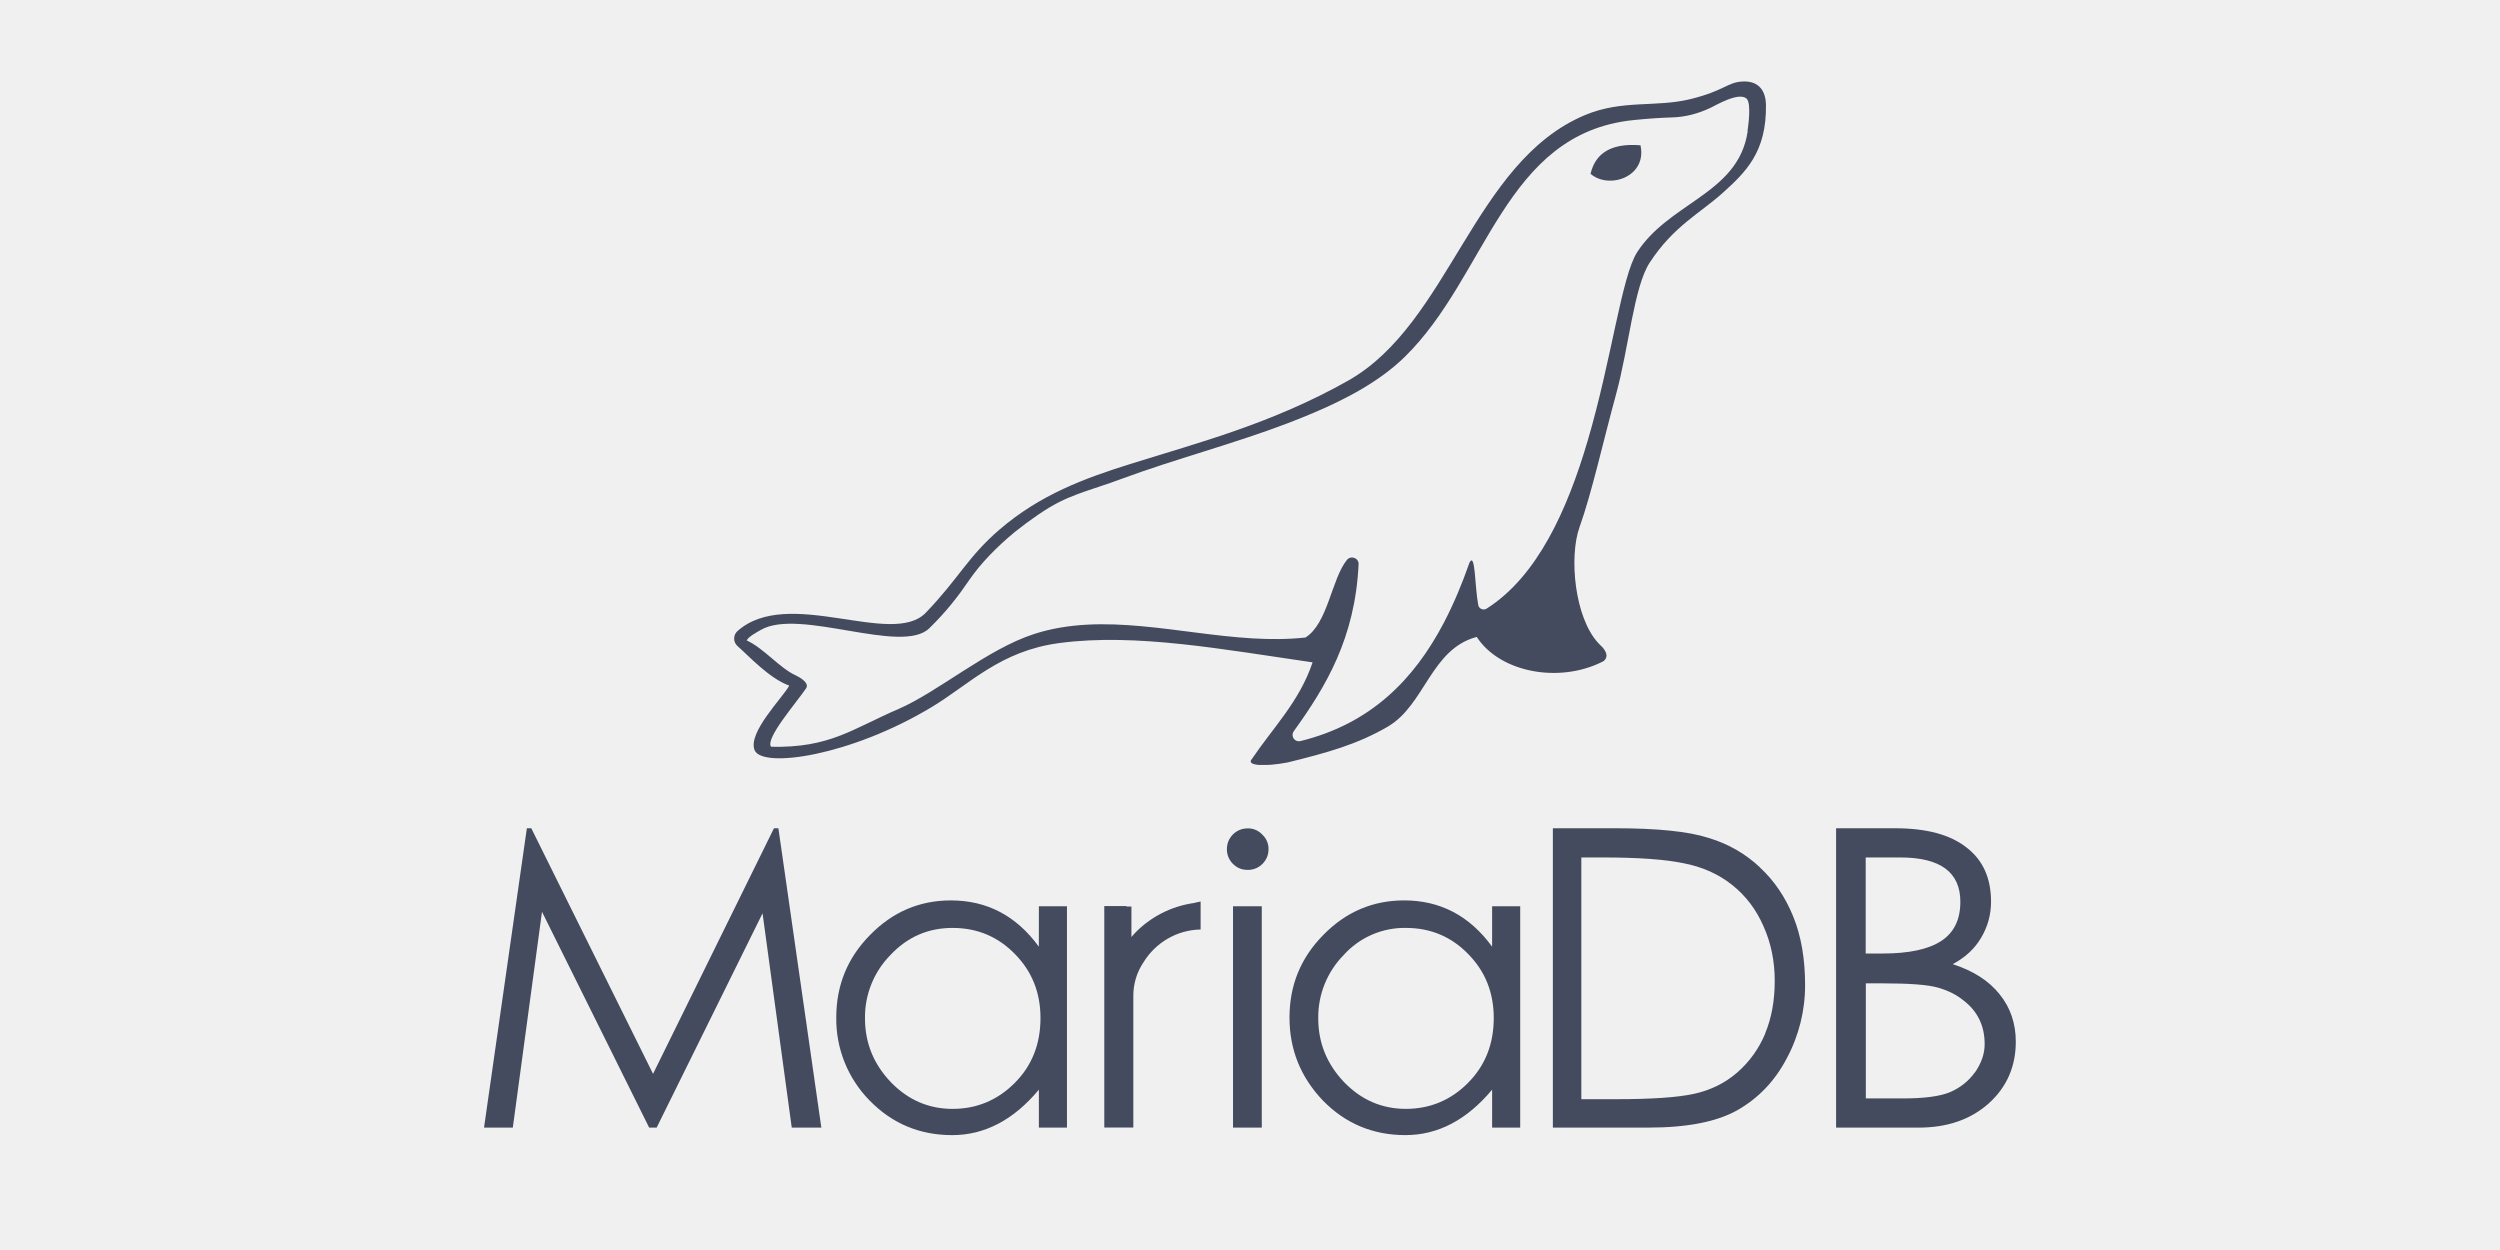
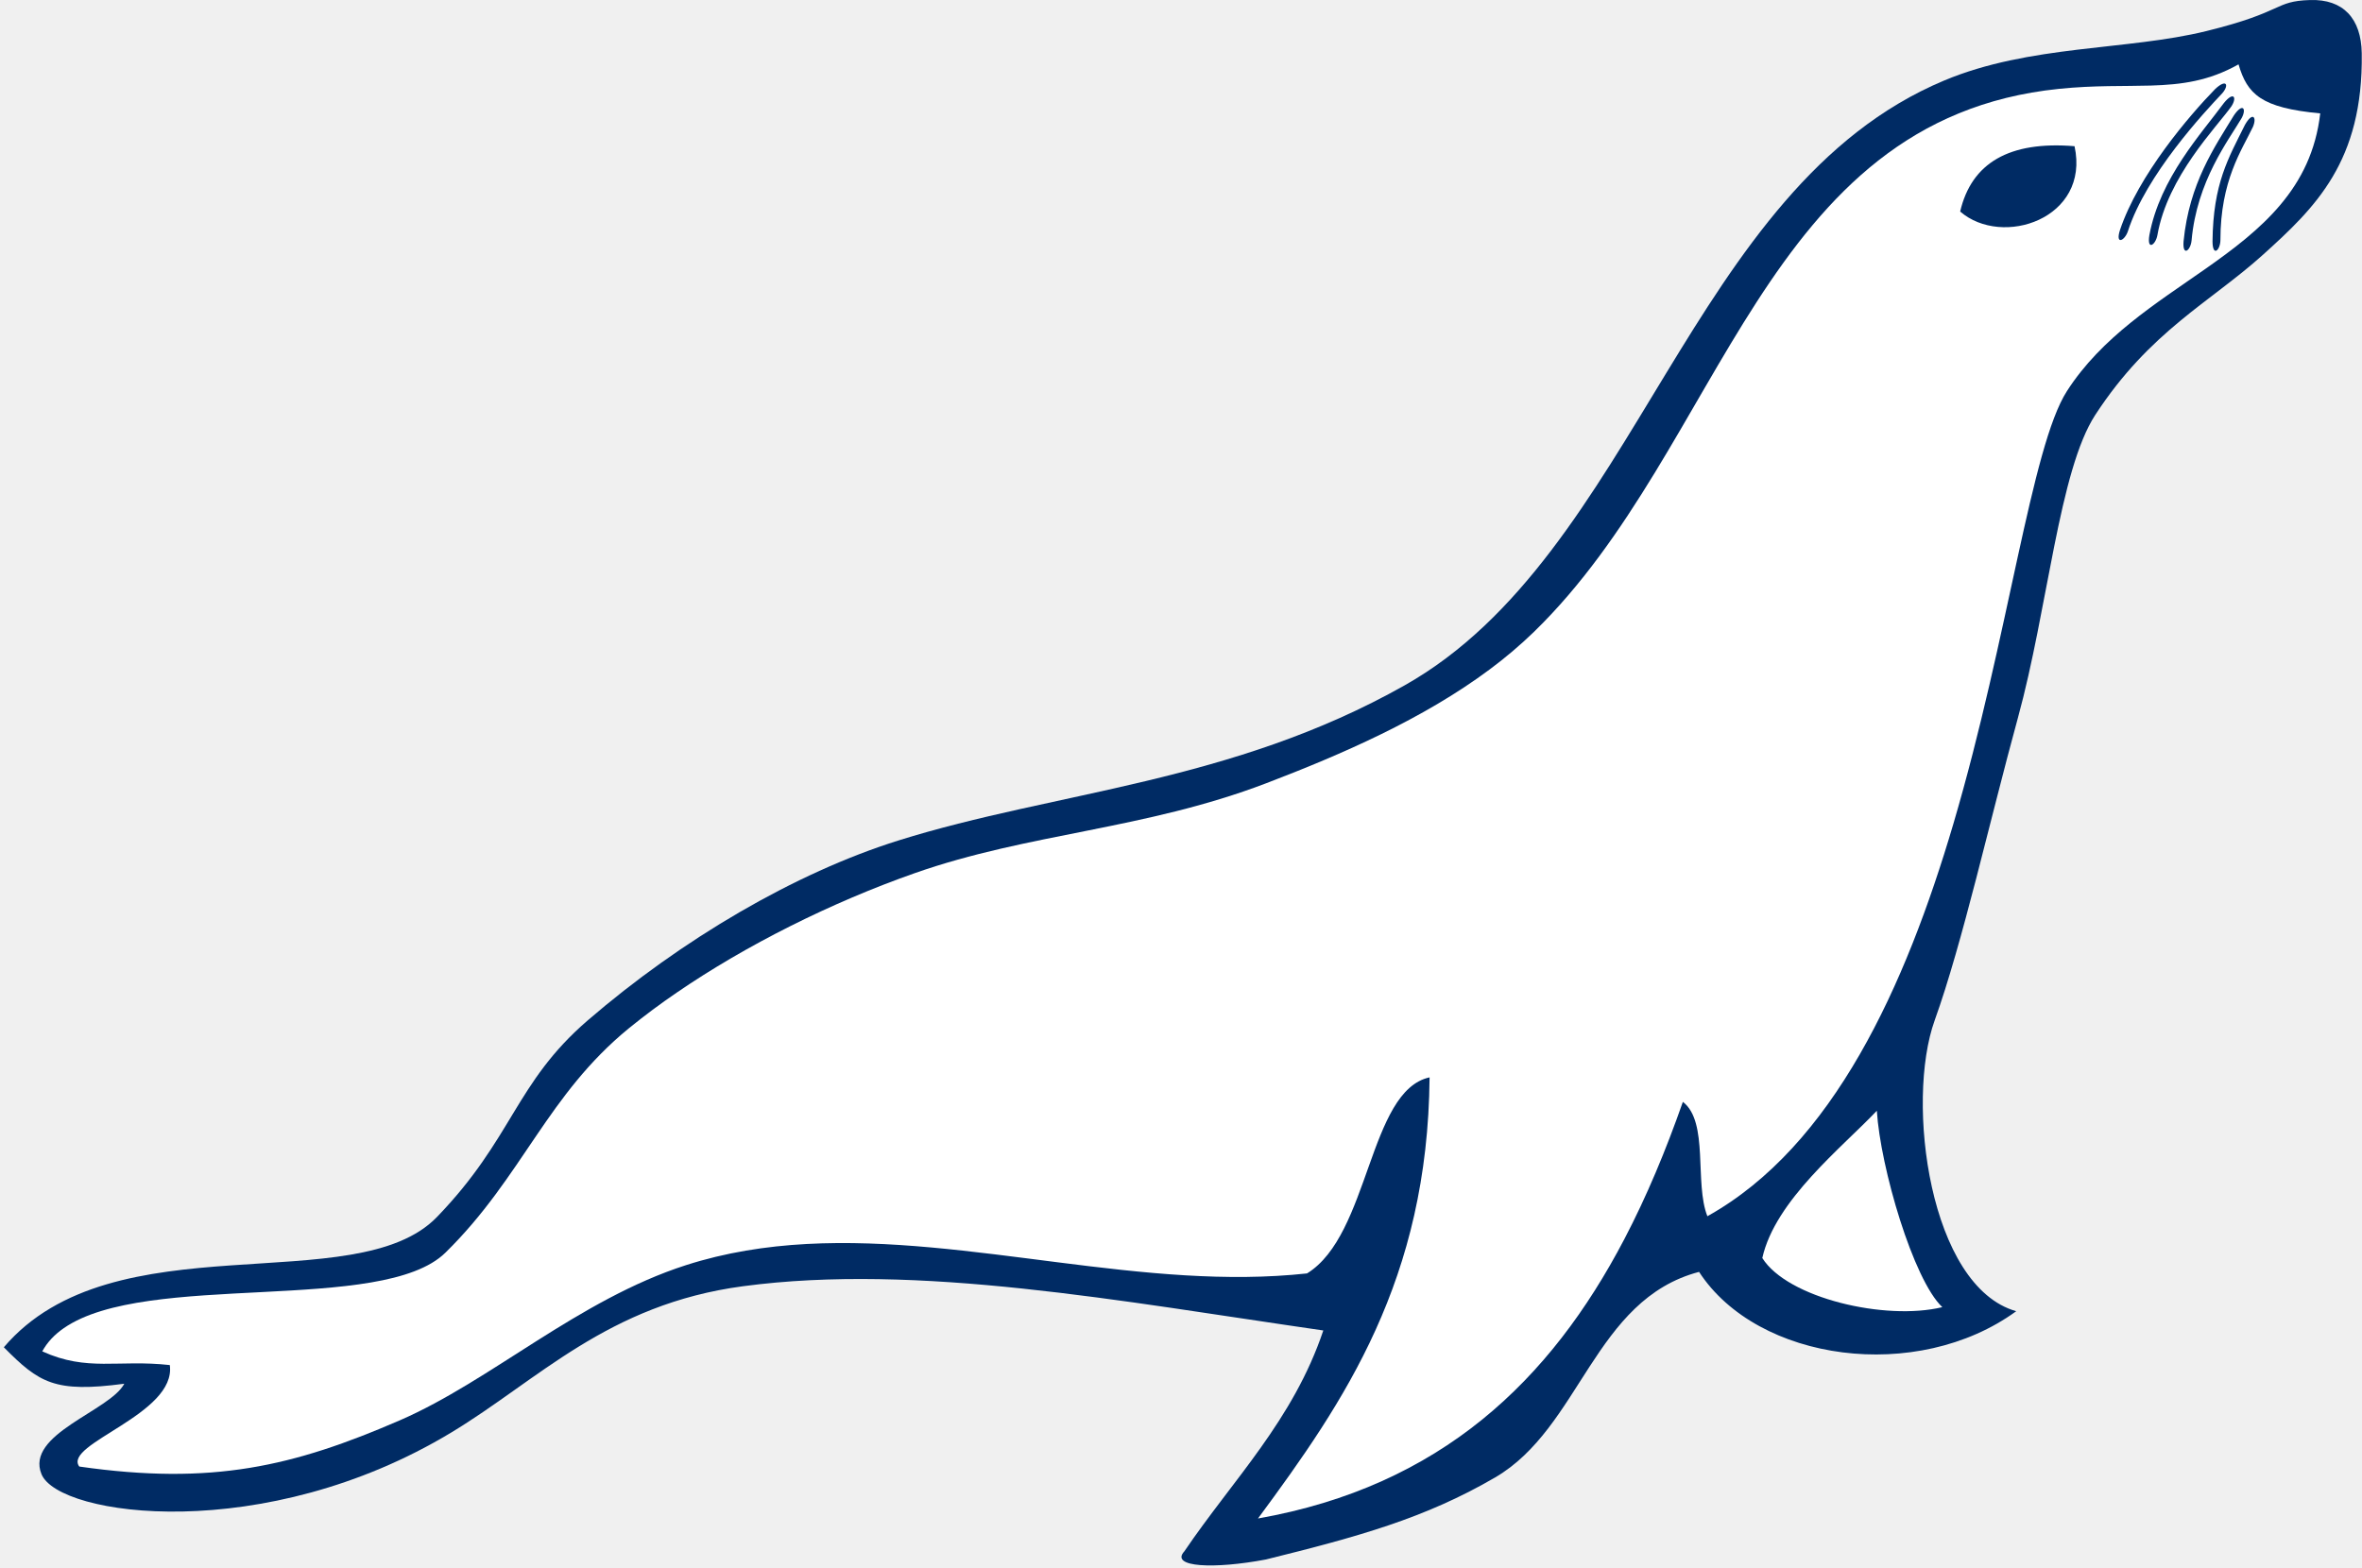
- <svg xmlns="http://www.w3.org/2000/svg" xmlns:xlink="http://www.w3.org/1999/xlink" width="120" height="60" viewBox="0 0 84.422 41.453">
-   <defs>
-     <clipPath id="A">
-       <use xlink:href="#B" />
-     </clipPath>
-     <path id="B" d="M0 0h191.356v57.344H0z" />
-   </defs>
-   <g transform="translate(0 .28)">
-     <path d="M152.528 27.115c-1.522-2.088-3.507-3.13-5.95-3.13-2.125 0-3.948.78-5.472 2.34-1.523 1.542-2.285 3.403-2.285 5.584 0 2.163.752 4.034 2.257 5.613 1.523 1.56 3.386 2.342 5.584 2.342s4.156-1.025 5.867-3.075v2.567h1.9V24.38h-1.9zm-1.635 9.223c-1.166 1.166-2.567 1.75-4.203 1.75-1.617 0-3.008-.602-4.174-1.806-1.166-1.222-1.75-2.66-1.75-4.315a6 6 0 0 1 1.721-4.287 5.54 5.54 0 0 1 4.202-1.834c1.674 0 3.084.593 4.23 1.777 1.146 1.166 1.72 2.605 1.72 4.316 0 1.768-.583 3.234-1.75 4.4M135 24.38h1.946v14.977H135zM84.33 39.356h1.947l1.974-14.6 7.25 14.6h.507l7.164-14.497 1.975 14.497h2.002l-2.905-20.25h-.3l-8.18 16.613-8.237-16.613h-.3zm37.534-12.24c-1.52-2.088-3.506-3.13-5.95-3.13-2.124 0-3.947.78-5.47 2.34-1.524 1.542-2.285 3.403-2.285 5.584a7.86 7.86 0 0 0 2.256 5.613c1.523 1.56 3.386 2.342 5.585 2.342s4.156-1.025 5.866-3.075v2.567h1.9V24.38h-1.9zm-1.635 9.223c-1.166 1.166-2.567 1.75-4.203 1.75-1.617 0-3.008-.602-4.174-1.806-1.166-1.222-1.75-2.66-1.75-4.315a6 6 0 0 1 1.72-4.287c1.148-1.222 2.548-1.834 4.203-1.834 1.674 0 3.084.593 4.23 1.777 1.146 1.166 1.72 2.605 1.72 4.316.001 1.768-.58 3.234-1.748 4.4m50.428-14.584c-.978-.92-2.143-1.6-3.497-2.002-1.335-.432-3.44-.65-6.318-.65h-4.202v20.252h6.46c2.633 0 4.644-.396 6.035-1.185 1.4-.8 2.52-1.956 3.328-3.498a10.44 10.44 0 0 0 1.241-4.964c0-1.77-.263-3.3-.8-4.625s-1.28-2.426-2.257-3.33m.367 11.225c-.434 1.034-1.063 1.918-1.9 2.65-.826.715-1.796 1.193-2.904 1.438-1.1.245-2.858.367-5.304.367h-2.34V21.08h1.438c2.426 0 4.26.132 5.5.395 1.26.245 2.35.734 3.27 1.467s1.627 1.664 2.116 2.792c.508 1.128.76 2.36.76 3.695s-.215 2.52-.647 3.553m12.686-4.682c.847-.45 1.484-1.043 1.918-1.777.45-.752.677-1.57.677-2.454 0-1.598-.555-2.82-1.664-3.667-1.1-.865-2.698-1.297-4.823-1.297H175.8v20.252h5.584c1.938 0 3.517-.546 4.74-1.636 1.222-1.1 1.833-2.5 1.833-4.175 0-1.24-.367-2.313-1.1-3.216-.715-.9-1.768-1.578-3.16-2.03m-5.895-7.22h2.342c2.708 0 4.062.996 4.062 3 0 1.204-.432 2.088-1.297 2.652s-2.182.846-3.95.846h-1.157V21.08zm7.4 14.524c-.434.602-.996 1.053-1.693 1.354-.676.282-1.74.424-3.186.424h-2.512v-7.785h1.128c1.824 0 3.065.094 3.725.282.677.188 1.25.47 1.72.847.5.376.855.8 1.1 1.297s.366 1.053.366 1.692-.216 1.27-.65 1.9m-49.228-16.5a1.37 1.37 0 0 0-.99.42c-.264.28-.396.6-.396 1a1.37 1.37 0 0 0 .396.966c.28.28.6.42 1 .42a1.37 1.37 0 0 0 1-.396c.28-.28.42-.612.42-1a1.3 1.3 0 0 0-.421-.991 1.3 1.3 0 0 0-.991-.421m-3.593 5.043a6.91 6.91 0 0 0-4.07 2.076l-.2.23V24.4h-.336v-.03h-1.5v14.983h1.965v-8.88a4.07 4.07 0 0 1 .712-2.34c.806-1.286 2.22-2.148 3.84-2.18V24.06l-.4.085" clip-path="url(#A)" transform="matrix(.499154 0 0 .499154 -25.74832 17.77414)" fill="#444b5e" />
-     <path d="M75.198 5.328c-1.872.047-2.977.863-3.34 2.42.48.418 1.126.6 1.77.572 1.415-.06 2.817-1.138 2.42-2.965-.298-.025-.582-.035-.85-.027M84.84 0h-.167c-1.335.043-1.542.767-4.425 1.477-2.912.717-5.725.028-8.86 1.344C62.025 6.748 60.03 20.293 51.52 25.1c-6.36 3.593-12.512 5.188-18.28 6.995-3.792 1.188-7.552 2.556-10.988 5.516-2.667 2.3-3.4 4.085-6.177 6.97-2.835 2.933-11.553-2.258-15.8 1.54a.84.84 0 0 0 .014 1.253c.92.805 2.67 2.722 4.336 3.314-.528 1-3.513 3.946-2.904 5.42.64 1.55 8.04.497 14.88-3.633 3.185-1.924 5.723-4.696 10.685-5.357 6.42-.855 13.817.55 21.25 1.62-1.103 3.286-3.315 5.473-5.088 8.1-.55.592 1.103.658 2.986.3 3.4-.838 5.832-1.513 8.4-3 3.143-1.83 3.62-6.52 7.474-7.534 1.864 2.865 6.5 3.83 10.074 2.3.198-.084.392-.177.582-.275.43-.375.178-.813-.086-1.135a6.21 6.21 0 0 1-.362-.364c-2.012-2.162-2.472-7.266-1.58-9.748 1.017-2.824 2.022-7.343 3.046-11.075 1.1-4 1.506-9.063 2.837-11.106 2.002-3.072 4.215-4.127 6.136-5.86s3.68-3.42 3.62-7.384C86.547.734 85.946.03 84.84 0m.204 4.163C84.647 6.897 82.9 8.4 80.836 9.85c-1.8 1.27-3.794 2.493-5.07 4.477-1.305 2.03-2.134 8.985-4.16 15.852-1.68 5.698-4.184 11.335-8.467 14.05-.278.176-.645.015-.704-.3-.3-1.592-.24-4.5-.734-3.56-.62 1.77-1.322 3.458-2.143 5.027-2.52 4.816-6.166 8.505-12.057 9.95a.53.53 0 0 1-.552-.82c2.718-3.77 5.15-7.825 5.447-14.014.025-.534-.646-.778-.983-.364-1.284 1.583-1.6 5.347-3.477 6.506-1.474.16-2.967.16-4.47.07-6.17-.37-12.502-2.226-18.274-.373-3.93 1.262-8.057 4.85-11.386 6.293C9.894 54.33 8.04 55.93 3.1 55.82c-.505-.68 2.062-3.623 2.934-4.893.278-.407-.317-.835-.874-1.1-1.338-.614-2.68-2.28-4.107-2.93.183-.337.83-.674 1.187-.88 3.24-1.88 11.832 2.124 14.14-.143 1.425-1.398 2.385-2.626 3.353-4.05.94-1.38 2.368-2.838 3.847-4.047a31.3 31.3 0 0 1 1.94-1.435c2.52-1.724 3.907-1.852 7.17-3.064 4.152-1.544 9.293-2.898 13.747-4.6 2.752-1.053 5.744-2.35 8.183-4.17.58-.432 1.127-.893 1.634-1.386 6.964-6.8 8.345-18.766 19.2-19.882 1.314-.135 2.248-.192 3.228-.223 1.096-.03 2.18-.3 3.263-.818.334-.146 2.324-1.35 2.996-.768.448.388.115 2.492.086 2.72" clip-path="url(#A)" transform="matrix(.402475 0 0 .402475 24.79013 2.092202)" fill="#444b5e" />
-   </g>
+ <svg xmlns="http://www.w3.org/2000/svg" width="2500" height="1660" viewBox="0 0 256 170" preserveAspectRatio="xMinYMin meet">
+   <path d="M250.392.004c-3.95.127-2.701 1.265-11.236 3.365-8.619 2.121-19.147 1.47-28.428 5.363-27.706 11.62-33.265 51.333-58.452 65.559-18.827 10.634-37.822 11.482-54.899 16.834-11.223 3.519-23.5 10.736-33.668 19.499-7.892 6.803-8.098 12.786-16.345 21.32-8.82 9.127-35.057.154-46.948 14.124 3.83 3.873 5.51 4.958 13.058 3.953-1.562 2.962-10.775 5.458-8.972 9.816 1.898 4.585 24.17 7.693 44.417-4.53 9.429-5.693 16.94-13.899 31.624-15.857 19.003-2.533 40.895 1.624 62.894 4.797-3.262 9.726-9.811 16.194-15.057 23.94-1.625 1.75 3.263 1.946 8.839.889 10.03-2.48 17.258-4.478 24.828-8.884 9.3-5.414 10.71-19.293 22.12-22.297 6.357 9.772 23.649 12.08 34.378 4.264-9.415-2.665-12.017-22.705-8.839-31.535 3.01-8.36 5.985-21.73 9.017-32.78 3.255-11.866 4.455-26.823 8.394-32.868 5.927-9.094 12.475-12.217 18.16-17.345 5.686-5.129 10.89-10.12 10.719-21.855-.055-3.78-2.01-5.886-5.604-5.772z" fill="#002B64" />
+   <path d="M8.594 159c14.418 2.066 23.186 0 34.764-5.02 9.852-4.273 19.366-13.081 31-16.815 17.085-5.482 35.821.007 54.085 1.102 4.448.267 8.867.27 13.229-.205 6.803-4.182 6.663-19.823 13.285-21.256-.195 21.945-9.192 35.094-18.601 47.826 19.83-3.502 31.697-14.972 39.712-30.291 2.432-4.645 4.508-9.642 6.344-14.88 2.839 2.179 1.23 8.808 2.657 12.4 13.659-7.609 21.48-24.973 26.66-42.535 5.992-20.325 8.445-40.906 12.31-46.92 3.772-5.87 9.642-9.488 15-13.246 6.09-4.273 11.52-8.726 12.458-16.867-6.421-.594-7.906-2.08-8.856-5.316-3.215 1.812-6.171 2.2-9.511 2.3-2.898.088-6.082-.041-9.971.358-32.16 3.303-36.247 38.75-56.86 58.844a48.347 48.347 0 0 1-4.835 4.104c-7.22 5.38-16.076 9.224-24.22 12.337-13.183 5.037-25.716 5.395-38.084 9.743-9.08 3.191-18.306 7.82-25.763 12.924a76.37 76.37 0 0 0-5.238 3.903c-4.376 3.58-7.249 7.553-10.027 11.64-2.866 4.21-5.633 8.543-9.851 12.682-6.834 6.71-32.37 1.957-41.36 8.18-1.002.692-1.798 1.523-2.34 2.521 4.906 2.229 8.182.861 13.825 1.485.74 5.355-11.642 8.537-9.812 11.003zM203.435 120.426c.384 6.143 3.95 18.33 7.098 21.293-6.166 1.5-16.787-.978-19.512-5.327 1.4-6.28 8.686-12.02 12.414-15.966z" fill="#FFF" />
+   <path d="M212.468 22.935c4.552 3.952 14.105.78 12.398-7.084-7.074-.586-11.172 1.815-12.398 7.084zM244.207 13.744c-1.21 2.54-3.529 5.815-3.529 12.28-.01 1.11-.843 1.871-.857.16.063-6.32 1.735-9.051 3.512-12.641.826-1.471 1.323-.864.874.201z" fill="#002B64" />
+   <path d="M242.988 12.788c-1.429 2.423-4.868 6.844-5.437 13.285-.105 1.104-1.003 1.788-.867.081.62-6.288 3.369-10.224 5.455-13.645.947-1.391 1.392-.743.849.279zM241.876 11.52c-1.627 2.294-6.922 7.603-8.029 13.975-.199 1.09-1.151 1.698-.871.008 1.146-6.215 5.71-11.1 8.076-14.331 1.06-1.31 1.448-.625.824.348zM240.884 10.106c-1.933 2.042-8.245 8.812-10.235 14.964-.352 1.051-1.38 1.52-.864-.114 2.007-5.992 7.535-12.447 10.332-15.312 1.235-1.147 1.522-.415.767.462z" fill="#002B64" />
</svg>
